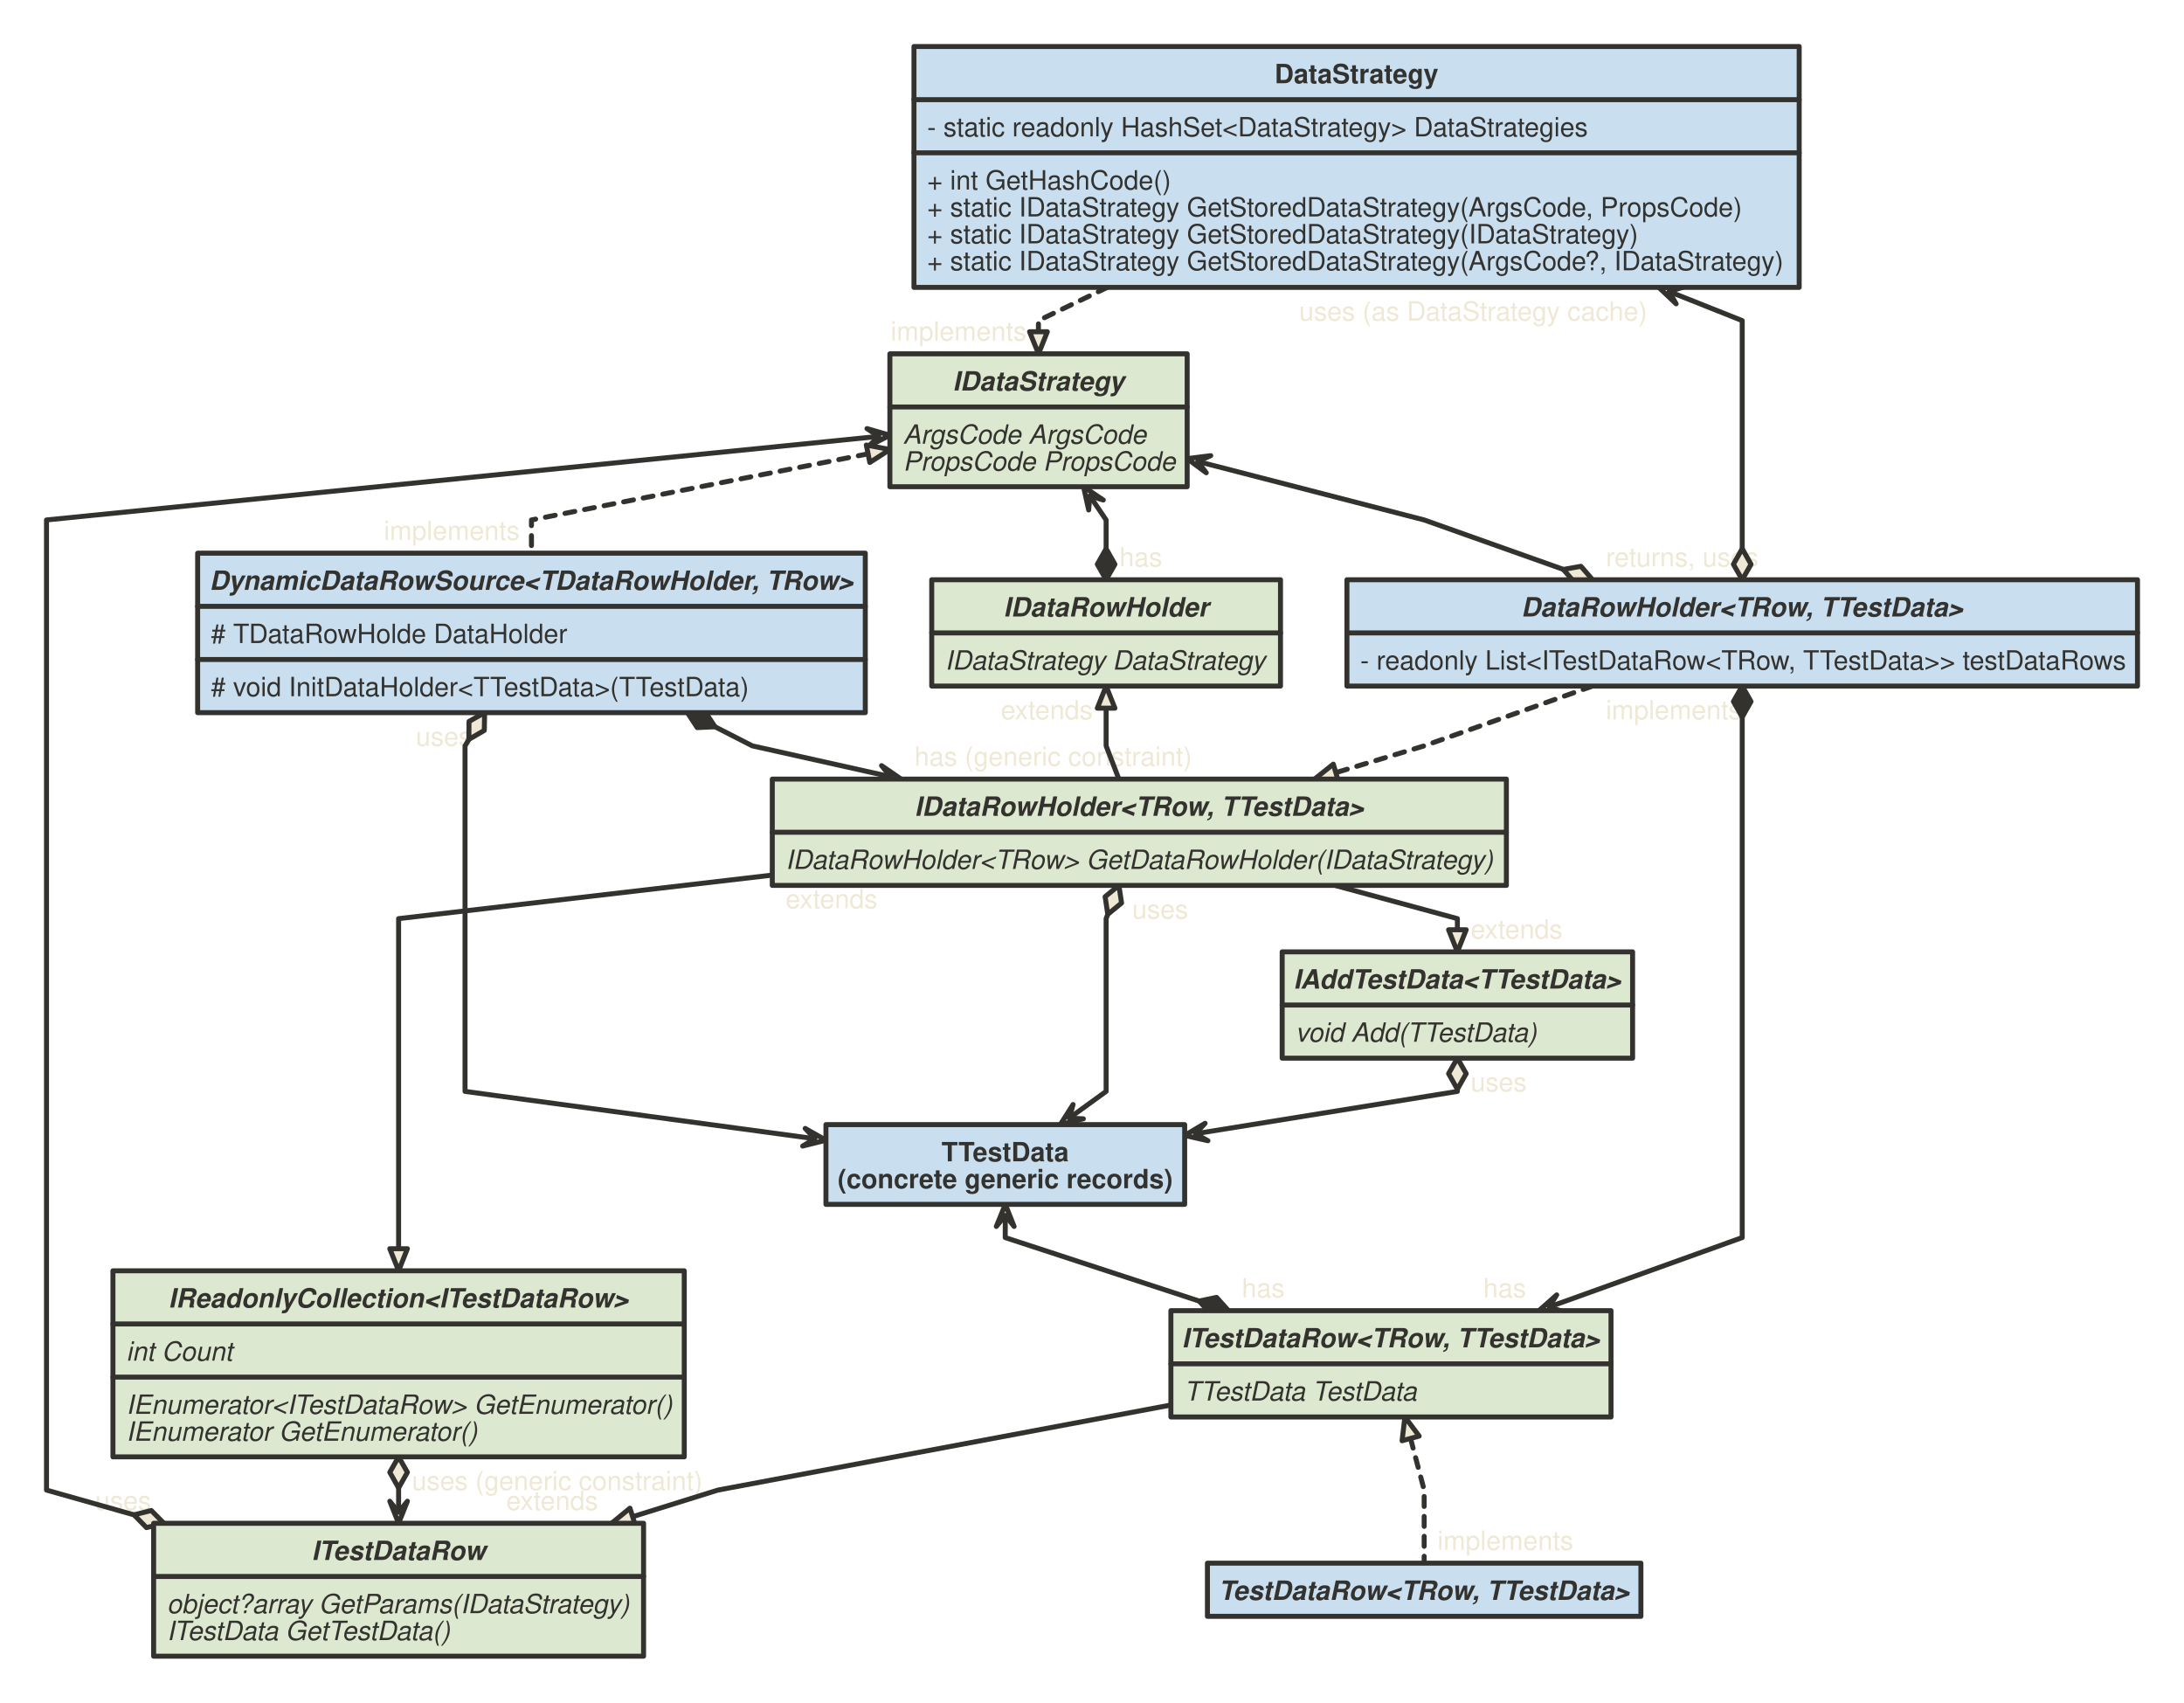
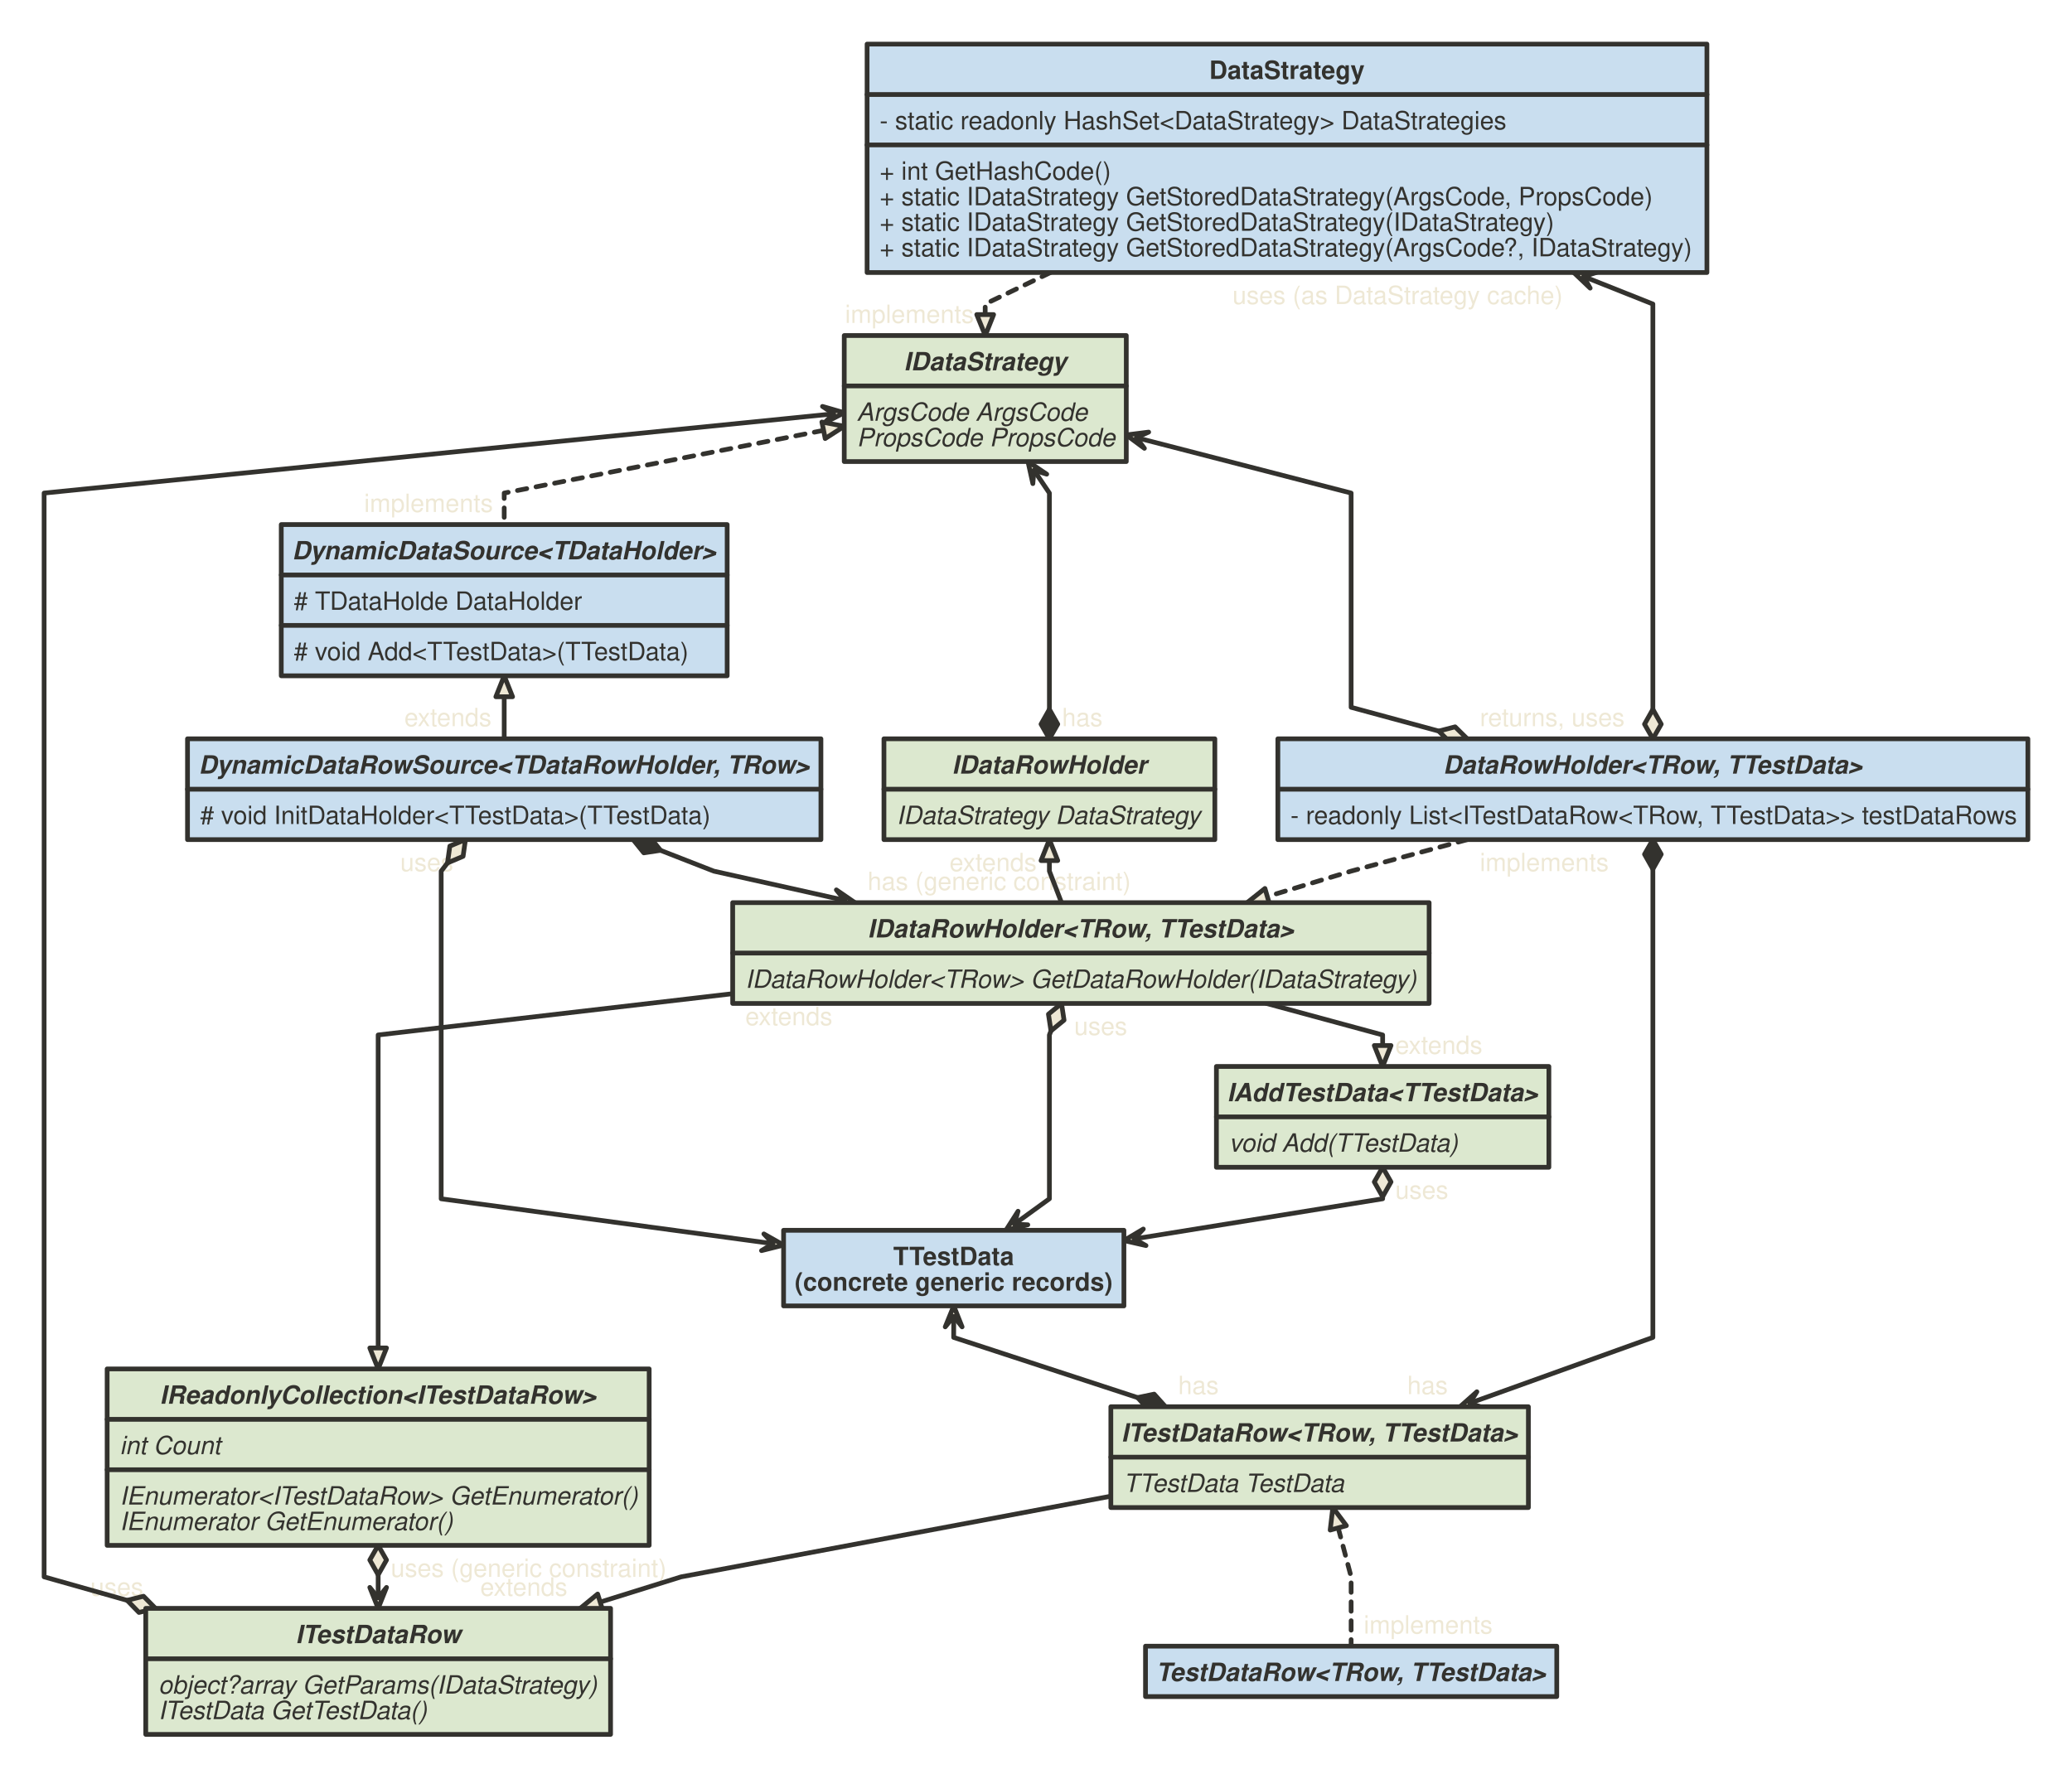
- <svg xmlns="http://www.w3.org/2000/svg" version="1.1" baseProfile="full" width="1315.0" height="1025.0" viewBox="0 0 1315 1025">
+ <svg xmlns="http://www.w3.org/2000/svg" version="1.1" baseProfile="full" width="1315.0" height="1129.0" viewBox="0 0 1315 1129">
  <g stroke-width="1.0" text-align="left" font="12pt Helvetica, Arial, sans-serif" font-size="12pt" font-family="Helvetica" font-weight="normal" font-style="normal">
    <g font-family="Helvetica" font-size="12pt" font-weight="bold" font-style="normal" stroke-width="3.0" stroke-linejoin="round" stroke-linecap="round" stroke="#33322E">
      <g stroke="transparent" fill="transparent">
-         <rect x="0.0" y="0.0" height="1025.0" width="1315.0" stroke="none" />
+         <rect x="0.0" y="0.0" height="1129.0" width="1315.0" stroke="none" />
      </g>
      <g transform="translate(48, 8)" fill="#33322E">
        <g transform="translate(20, 20)" fill="#eee8d5" font-family="Helvetica" font-size="12pt" font-weight="normal" font-style="normal">
-           <text x="898.9" y="313.0" stroke="none">returns, uses</text>
-           <path d="M653.2 249.8 L789.5 285 L873.292 314.754 L873.3 314.8 " fill="none" />
-           <g fill="#eee8d5">
-             <path d="M880.3 322.9 L873.3 314.8 L883.9 312.9 L890.9 321.0 Z" />
+           <text x="871.2" y="433.0" stroke="none">returns, uses</text>
+           <path d="M653.2 249.8 L789.5 285 L789.5 353 L789.5 353 L789.5 421 L789.5 421 L845.14 436.108 L845.1 436.1 " fill="none" />
+           <g fill="#eee8d5">
+             <path d="M852.7 443.7 L845.1 436.1 L855.5 433.4 L863.2 441.0 Z" />
          </g>
          <path d="M661.0 246.3 L653.2 249.8 L658.3 256.6 L646.8 248.1 Z" />
-           <text x="-10.7" y="881.0" stroke="none">uses</text>
-           <path d="M461.1 234.7 L-40 285 L-40 353 L-40 353 L-40 421 L-40 421 L-40 473 L-40 473 L-40 525 L-40 525 L-40 577 L-40 577 L-40 629 L-40 629 L-40 673 L-40 673 L-40 717 L-40 717 L-40 793 L-40 793 L-40 869 L-40 869 L12.705 883.917 L12.7 883.9 " fill="none" />
-           <g fill="#eee8d5">
-             <path d="M20.2 891.6 L12.7 883.9 L23.1 881.3 L30.7 889.0 Z" />
+           <text x="-10.7" y="985.0" stroke="none">uses</text>
+           <path d="M461.1 234.7 L-40 285 L-40 353 L-40 353 L-40 421 L-40 421 L-40 473 L-40 473 L-40 525 L-40 525 L-40 577 L-40 577 L-40 629 L-40 629 L-40 681 L-40 681 L-40 733 L-40 733 L-40 777 L-40 777 L-40 821 L-40 821 L-40 897 L-40 897 L-40 973 L-40 973 L12.705 987.917 L12.7 987.9 " fill="none" />
+           <g fill="#eee8d5">
+             <path d="M20.2 995.6 L12.7 987.9 L23.1 985.3 L30.7 993.0 Z" />
          </g>
          <path d="M455.0 240.6 L461.1 234.7 L454.0 230.0 L467.8 234.0 Z" />
          <text x="468.3" y="177.0" stroke="none">implements</text>
          <g stroke-dasharray="6 6">
            <path d="M598.7 145.0 L557.25 165 L557.25 171.667 L557.3 171.7 " fill="none" />
          </g>
          <path d="M551.9 171.7 L557.3 171.7 L562.6 171.7 L557.3 185.0 Z" />
          <text x="714.2" y="165.0" stroke="none">uses (as DataStrategy cache)</text>
-           <path d="M937.0 147.5 L981 165 L981 225 L981 225 L981 285 L981 285 L981 302.333 L981.0 302.3 " fill="none" />
-           <g fill="#eee8d5">
-             <path d="M975.7 311.7 L981.0 302.3 L986.3 311.7 L981.0 321.0 Z" />
+           <path d="M937.0 147.5 L981 165 L981 225 L981 225 L981 285 L981 285 L981 353 L981 353 L981 421 L981 421 L981 422.333 L981.0 422.3 " fill="none" />
+           <g fill="#eee8d5">
+             <path d="M975.7 431.7 L981.0 422.3 L986.3 431.7 L981.0 441.0 Z" />
          </g>
          <path d="M945.1 145.0 L937.0 147.5 L941.2 154.9 L930.8 145.0 Z" />
-           <text x="482.6" y="433.0" stroke="none">has
+           <text x="482.6" y="537.0" stroke="none">has
					(generic constraint)</text>
-           <path d="M362.5 409.5 L385 421 L468.109 439.548 L468.1 439.5 " fill="none" />
-           <path d="M460.4 443.3 L468.1 439.5 L462.8 432.9 L474.6 441.0 Z" />
+           <path d="M351.2 511.8 L385 525 L468.109 543.548 L468.1 543.5 " fill="none" />
+           <path d="M460.4 547.3 L468.1 543.5 L462.8 536.9 L474.6 545.0 Z" />
          <g fill="#33322E">
-             <path d="M356.6 400.5 L362.5 409.5 L351.8 410.0 L345.9 401.0 Z" />
-           </g>
-           <text x="606.0" y="313.0" stroke="none">has</text>
-           <path d="M588.2 270.5 L598 285 L598 302.333 L598.0 302.3 " fill="none" />
+             <path d="M344.5 503.4 L351.2 511.8 L340.6 513.4 L333.8 505.0 Z" />
+           </g>
+           <text x="606.0" y="433.0" stroke="none">has</text>
+           <path d="M588.2 270.5 L598 285 L598 353 L598 353 L598 421 L598 421 L598 422.333 L598.0 422.3 " fill="none" />
          <g fill="#33322E">
-             <path d="M592.7 311.7 L598.0 302.3 L603.3 311.7 L598.0 321.0 Z" />
+             <path d="M592.7 431.7 L598.0 422.3 L603.3 431.7 L598.0 441.0 Z" />
          </g>
          <path d="M596.3 273.0 L588.2 270.5 L587.5 279.0 L584.4 265.0 Z" />
-           <text x="534.6" y="405.0" stroke="none">extends</text>
-           <path d="M598.0 398.3 L598 421 L605.692 441 L605.7 441.0 " fill="none" />
-           <path d="M603.3 398.3 L598.0 398.3 L592.7 398.3 L598.0 385.0 Z" />
+           <text x="534.6" y="525.0" stroke="none">extends</text>
+           <path d="M598.0 518.3 L598 525 L605.692 545 L605.7 545.0 " fill="none" />
+           <path d="M603.3 518.3 L598.0 518.3 L592.7 518.3 L598.0 505.0 Z" />
          <text x="163.1" y="297.0" stroke="none">implements</text>
          <g stroke-dasharray="6 6">
            <path d="M454.7 245.2 L252 285 L252 305 L252.0 305.0 " fill="none" />
          </g>
          <path d="M455.7 250.4 L454.7 245.2 L453.6 239.9 L467.8 242.6 Z" />
-           <text x="182.4" y="421.0" stroke="none">uses</text>
-           <path d="M214.3 417.1 L212 421 L212 473 L212 473 L212 525 L212 525 L212 577 L212 577 L212 629 L212 629 L422.644 657.496 L422.6 657.5 " fill="none" />
-           <path d="M415.3 661.9 L422.6 657.5 L416.8 651.3 L429.3 658.4 Z" />
-           <g fill="#eee8d5">
-             <path d="M223.6 411.7 L214.3 417.1 L214.4 406.3 L223.8 401.0 Z" />
-           </g>
-           <text x="898.9" y="405.0" stroke="none">implements</text>
+           <text x="188.6" y="433.0" stroke="none">extends</text>
+           <path d="M252.0 414.3 L252 421 L252 441 L252.0 441.0 " fill="none" />
+           <path d="M257.3 414.3 L252.0 414.3 L246.7 414.3 L252.0 401.0 Z" />
+           <text x="186.0" y="525.0" stroke="none">uses</text>
+           <path d="M216.0 519.8 L212 525 L212 577 L212 577 L212 629 L212 629 L212 681 L212 681 L212 733 L212 733 L422.644 761.496 L422.6 761.5 " fill="none" />
+           <path d="M415.3 765.9 L422.6 761.5 L416.8 755.3 L429.3 762.4 Z" />
+           <g fill="#eee8d5">
+             <path d="M225.9 515.6 L216.0 519.8 L217.5 509.1 L227.4 505.0 Z" />
+           </g>
+           <text x="871.2" y="525.0" stroke="none">implements</text>
          <g stroke-dasharray="6 6">
-             <path d="M890.9 385.0 L789.5 421 L736.298 437.131 L736.3 437.1 " fill="none" />
-           </g>
-           <path d="M734.8 432.0 L736.3 437.1 L737.8 442.2 L723.5 441.0 Z" />
-           <text x="405.0" y="518.8" stroke="none">extends</text>
-           <path d="M397.0 498.8 L172 525 L172 577 L172 577 L172 629 L172 629 L172 673 L172 673 L172 717 L172 717 L172 723.667 L172.0 723.7 " fill="none" />
-           <path d="M166.7 723.7 L172.0 723.7 L177.3 723.7 L172.0 737.0 Z" />
-           <text x="180.0" y="869.0" stroke="none">uses (generic constraint)</text>
-           <path d="M172.0 867.7 L172 869 L172 882.333 L172.0 882.3 " fill="none" />
-           <path d="M166.7 875.7 L172.0 882.3 L177.3 875.7 L172.0 889.0 Z" />
-           <g fill="#eee8d5">
-             <path d="M177.3 858.3 L172.0 867.7 L166.7 858.3 L172.0 849.0 Z" />
-           </g>
-           <text x="613.7" y="525.0" stroke="none">uses</text>
-           <path d="M599.0 522.4 L598 525 L598 577 L598 577 L598 629 L598 629 L575.786 645.089 L575.8 645.1 " fill="none" />
-           <path d="M578.1 636.9 L575.8 645.1 L584.3 645.5 L570.4 649.0 Z" />
-           <g fill="#eee8d5">
-             <path d="M607.3 515.6 L599.0 522.4 L597.4 511.8 L605.7 505.0 Z" />
-           </g>
-           <text x="817.5" y="537.0" stroke="none">extends</text>
-           <path d="M735.8 505.0 L809.5 525 L809.5 531.667 L809.5 531.7 " fill="none" />
-           <path d="M804.2 531.7 L809.5 531.7 L814.8 531.7 L809.5 545.0 Z" />
-           <text x="817.5" y="629.0" stroke="none">uses</text>
-           <path d="M809.5 627.7 L809.5 629 L651.831 654.482 L651.8 654.5 " fill="none" />
-           <path d="M657.6 648.2 L651.8 654.5 L659.3 658.7 L645.3 655.5 Z" />
-           <g fill="#eee8d5">
-             <path d="M814.8 618.3 L809.5 627.7 L804.2 618.3 L809.5 609.0 Z" />
-           </g>
-           <text x="797.5" y="905.0" stroke="none">implements</text>
+             <path d="M863.2 505.0 L789.5 525 L736.298 541.131 L736.3 541.1 " fill="none" />
+           </g>
+           <path d="M734.8 536.0 L736.3 541.1 L737.8 546.2 L723.5 545.0 Z" />
+           <text x="405.0" y="622.8" stroke="none">extends</text>
+           <path d="M397.0 602.8 L172 629 L172 681 L172 681 L172 733 L172 733 L172 777 L172 777 L172 821 L172 821 L172 827.667 L172.0 827.7 " fill="none" />
+           <path d="M166.7 827.7 L172.0 827.7 L177.3 827.7 L172.0 841.0 Z" />
+           <text x="180.0" y="973.0" stroke="none">uses (generic constraint)</text>
+           <path d="M172.0 971.7 L172 973 L172 986.333 L172.0 986.3 " fill="none" />
+           <path d="M166.7 979.7 L172.0 986.3 L177.3 979.7 L172.0 993.0 Z" />
+           <g fill="#eee8d5">
+             <path d="M177.3 962.3 L172.0 971.7 L166.7 962.3 L172.0 953.0 Z" />
+           </g>
+           <text x="613.7" y="629.0" stroke="none">uses</text>
+           <path d="M599.0 626.4 L598 629 L598 681 L598 681 L598 733 L598 733 L575.786 749.089 L575.8 749.1 " fill="none" />
+           <path d="M578.1 740.9 L575.8 749.1 L584.3 749.5 L570.4 753.0 Z" />
+           <g fill="#eee8d5">
+             <path d="M607.3 619.6 L599.0 626.4 L597.4 615.8 L605.7 609.0 Z" />
+           </g>
+           <text x="817.5" y="641.0" stroke="none">extends</text>
+           <path d="M735.8 609.0 L809.5 629 L809.5 635.667 L809.5 635.7 " fill="none" />
+           <path d="M804.2 635.7 L809.5 635.7 L814.8 635.7 L809.5 649.0 Z" />
+           <text x="817.5" y="733.0" stroke="none">uses</text>
+           <path d="M809.5 731.7 L809.5 733 L651.831 758.482 L651.8 758.5 " fill="none" />
+           <path d="M657.6 752.2 L651.8 758.5 L659.3 762.7 L645.3 759.5 Z" />
+           <g fill="#eee8d5">
+             <path d="M814.8 722.3 L809.5 731.7 L804.2 722.3 L809.5 713.0 Z" />
+           </g>
+           <text x="797.5" y="1009.0" stroke="none">implements</text>
          <g stroke-dasharray="6 6">
-             <path d="M781.3 837.9 L789.5 869 L789.5 913 L789.5 913.0 " fill="none" />
-           </g>
-           <path d="M786.5 836.5 L781.3 837.9 L776.2 839.3 L777.9 825.0 Z" />
-           <text x="679.7" y="753.0" stroke="none">has</text>
-           <path d="M537.3 703.7 L537.25 717 L653.97 755.195 L654.0 755.2 " fill="none" />
+             <path d="M781.3 941.9 L789.5 973 L789.5 1017 L789.5 1017.0 " fill="none" />
+           </g>
+           <path d="M786.5 940.5 L781.3 941.9 L776.2 943.3 L777.9 929.0 Z" />
+           <text x="679.7" y="857.0" stroke="none">has</text>
+           <path d="M537.3 807.7 L537.25 821 L653.97 859.195 L654.0 859.2 " fill="none" />
          <g fill="#33322E">
-             <path d="M661.2 763.2 L654.0 755.2 L664.5 753.0 L671.7 761.0 Z" />
-           </g>
-           <path d="M542.6 710.3 L537.3 703.7 L531.9 710.3 L537.3 697.0 Z" />
-           <text x="825.1" y="753.0" stroke="none">has</text>
-           <path d="M981.0 403.7 L981 421 L981 473 L981 473 L981 525 L981 525 L981 577 L981 577 L981 629 L981 629 L981 673 L981 673 L981 717 L981 717 L864.827 758.746 L864.8 758.7 " fill="none" />
-           <path d="M869.3 751.5 L864.8 758.7 L872.9 761.5 L858.6 761.0 Z" />
+             <path d="M661.2 867.2 L654.0 859.2 L664.5 857.0 L671.7 865.0 Z" />
+           </g>
+           <path d="M542.6 814.3 L537.3 807.7 L531.9 814.3 L537.3 801.0 Z" />
+           <text x="825.1" y="857.0" stroke="none">has</text>
+           <path d="M981.0 523.7 L981 525 L981 577 L981 577 L981 629 L981 629 L981 681 L981 681 L981 733 L981 733 L981 777 L981 777 L981 821 L981 821 L864.827 862.746 L864.8 862.7 " fill="none" />
+           <path d="M869.3 855.5 L864.8 862.7 L872.9 865.5 L858.6 865.0 Z" />
          <g fill="#33322E">
-             <path d="M986.3 394.3 L981.0 403.7 L975.7 394.3 L981.0 385.0 Z" />
-           </g>
-           <text x="236.8" y="881.0" stroke="none">extends</text>
-           <path d="M637.0 817.8 L364.25 869 L312.895 885.028 L312.9 885.0 " fill="none" />
-           <path d="M311.3 879.9 L312.9 885.0 L314.5 890.1 L300.2 889.0 Z" />
+             <path d="M986.3 514.3 L981.0 523.7 L975.7 514.3 L981.0 505.0 Z" />
+           </g>
+           <text x="236.8" y="985.0" stroke="none">extends</text>
+           <path d="M637.0 921.8 L364.25 973 L312.895 989.028 L312.9 989.0 " fill="none" />
+           <path d="M311.3 983.9 L312.9 989.0 L314.5 994.1 L300.2 993.0 Z" />
          <g data-name="DataStrategy">
            <g fill="#C9DEEF" stroke="#33322E" data-name="DataStrategy">
              <rect x="482.3" y="0.0" height="145.0" width="533.0" data-name="DataStrategy" />
              <path d="M482.3 32.0 L1015.3 32.0" fill="none" data-name="DataStrategy" />
              <path d="M482.3 64.0 L1015.3 64.0" fill="none" data-name="DataStrategy" />
            </g>
            <g transform="translate(482.25, 0)" font-family="Helvetica" font-size="12pt" font-weight="bold" font-style="normal" data-name="DataStrategy" data-compartment="0">
              <g transform="translate(8, 8)" fill="#33322E" text-align="center" data-name="DataStrategy" data-compartment="0">
                <text x="258.5" y="14.1" stroke="none" text-anchor="middle" data-name="DataStrategy" data-compartment="0">DataStrategy</text>
              </g>
            </g>
            <g transform="translate(482.25, 32)" font-family="Helvetica" font-size="12pt" font-weight="normal" font-style="normal" data-name="DataStrategy" data-compartment="1">
              <g transform="translate(8, 8)" fill="#33322E" text-align="left" data-name="DataStrategy" data-compartment="1">
                <text x="0.0" y="14.1" stroke="none" data-name="DataStrategy" data-compartment="1">- static readonly HashSet&lt;DataStrategy&gt; DataStrategies</text>
              </g>
            </g>
            <g transform="translate(482.25, 64)" font-family="Helvetica" font-size="12pt" font-weight="normal" font-style="normal" data-name="DataStrategy" data-compartment="2">
              <g transform="translate(8, 8)" fill="#33322E" text-align="left" data-name="DataStrategy" data-compartment="2">
                <text x="0.0" y="14.1" stroke="none" data-name="DataStrategy" data-compartment="2">+ int GetHashCode()</text>
                <text x="0.0" y="30.3" stroke="none" data-name="DataStrategy" data-compartment="2">+ static IDataStrategy GetStoredDataStrategy(ArgsCode, PropsCode)</text>
                <text x="0.0" y="46.5" stroke="none" data-name="DataStrategy" data-compartment="2">+ static IDataStrategy GetStoredDataStrategy(IDataStrategy)</text>
                <text x="0.0" y="62.7" stroke="none" data-name="DataStrategy" data-compartment="2">+ static IDataStrategy GetStoredDataStrategy(ArgsCode?, IDataStrategy)</text>
              </g>
            </g>
          </g>
          <g data-name="IDataStrategy">
            <g fill="#DCE8CF" stroke="#33322E" data-name="IDataStrategy">
              <rect x="467.8" y="185.0" height="80.0" width="179.0" data-name="IDataStrategy" />
              <path d="M467.8 217.0 L646.8 217.0" fill="none" data-name="IDataStrategy" />
            </g>
            <g transform="translate(467.75, 185)" font-family="Helvetica" font-size="12pt" font-weight="bold" font-style="italic" data-name="IDataStrategy" data-compartment="0">
              <g transform="translate(8, 8)" fill="#33322E" text-align="center" data-name="IDataStrategy" data-compartment="0">
                <text x="81.5" y="14.1" stroke="none" text-anchor="middle" data-name="IDataStrategy" data-compartment="0">IDataStrategy</text>
              </g>
            </g>
            <g transform="translate(467.75, 217)" font-family="Helvetica" font-size="12pt" font-weight="normal" font-style="italic" data-name="IDataStrategy" data-compartment="1">
              <g transform="translate(8, 8)" fill="#33322E" text-align="left" data-name="IDataStrategy" data-compartment="1">
                <text x="0.0" y="14.1" stroke="none" data-name="IDataStrategy" data-compartment="1">ArgsCode ArgsCode</text>
                <text x="0.0" y="30.3" stroke="none" data-name="IDataStrategy" data-compartment="1">PropsCode PropsCode</text>
              </g>
            </g>
          </g>
+           <g data-name="DynamicDataSource&lt;TDataHolder&gt;">
+             <g fill="#C9DEEF" stroke="#33322E" data-name="DynamicDataSource&lt;TDataHolder&gt;">
+               <rect x="110.5" y="305.0" height="96.0" width="283.0" data-name="DynamicDataSource&lt;TDataHolder&gt;" />
+               <path d="M110.5 337.0 L393.5 337.0" fill="none" data-name="DynamicDataSource&lt;TDataHolder&gt;" />
+               <path d="M110.5 369.0 L393.5 369.0" fill="none" data-name="DynamicDataSource&lt;TDataHolder&gt;" />
+             </g>
+             <g transform="translate(110.5, 305)" font-family="Helvetica" font-size="12pt" font-weight="bold" font-style="italic" data-name="DynamicDataSource&lt;TDataHolder&gt;" data-compartment="0">
+               <g transform="translate(8, 8)" fill="#33322E" text-align="center" data-name="DynamicDataSource&lt;TDataHolder&gt;" data-compartment="0">
+                 <text x="133.5" y="14.1" stroke="none" text-anchor="middle" data-name="DynamicDataSource&lt;TDataHolder&gt;" data-compartment="0">DynamicDataSource&lt;TDataHolder&gt;</text>
+               </g>
+             </g>
+             <g transform="translate(110.5, 337)" font-family="Helvetica" font-size="12pt" font-weight="normal" font-style="normal" data-name="DynamicDataSource&lt;TDataHolder&gt;" data-compartment="1">
+               <g transform="translate(8, 8)" fill="#33322E" text-align="left" data-name="DynamicDataSource&lt;TDataHolder&gt;" data-compartment="1">
+                 <text x="0.0" y="14.1" stroke="none" data-name="DynamicDataSource&lt;TDataHolder&gt;" data-compartment="1"># TDataHolde DataHolder</text>
+               </g>
+             </g>
+             <g transform="translate(110.5, 369)" font-family="Helvetica" font-size="12pt" font-weight="normal" font-style="normal" data-name="DynamicDataSource&lt;TDataHolder&gt;" data-compartment="2">
+               <g transform="translate(8, 8)" fill="#33322E" text-align="left" data-name="DynamicDataSource&lt;TDataHolder&gt;" data-compartment="2">
+                 <text x="0.0" y="14.1" stroke="none" data-name="DynamicDataSource&lt;TDataHolder&gt;" data-compartment="2"># void Add&lt;TTestData&gt;(TTestData)</text>
+               </g>
+             </g>
+           </g>
          <g data-name="DynamicDataRowSource&lt;TDataRowHolder, TRow&gt;">
            <g fill="#C9DEEF" stroke="#33322E" data-name="DynamicDataRowSource&lt;TDataRowHolder, TRow&gt;">
-               <rect x="51.0" y="305.0" height="96.0" width="402.0" data-name="DynamicDataRowSource&lt;TDataRowHolder, TRow&gt;" />
-               <path d="M51.0 337.0 L453.0 337.0" fill="none" data-name="DynamicDataRowSource&lt;TDataRowHolder, TRow&gt;" />
-               <path d="M51.0 369.0 L453.0 369.0" fill="none" data-name="DynamicDataRowSource&lt;TDataRowHolder, TRow&gt;" />
-             </g>
-             <g transform="translate(51, 305)" font-family="Helvetica" font-size="12pt" font-weight="bold" font-style="italic" data-name="DynamicDataRowSource&lt;TDataRowHolder, TRow&gt;" data-compartment="0">
+               <rect x="51.0" y="441.0" height="64.0" width="402.0" data-name="DynamicDataRowSource&lt;TDataRowHolder, TRow&gt;" />
+               <path d="M51.0 473.0 L453.0 473.0" fill="none" data-name="DynamicDataRowSource&lt;TDataRowHolder, TRow&gt;" />
+             </g>
+             <g transform="translate(51, 441)" font-family="Helvetica" font-size="12pt" font-weight="bold" font-style="italic" data-name="DynamicDataRowSource&lt;TDataRowHolder, TRow&gt;" data-compartment="0">
              <g transform="translate(8, 8)" fill="#33322E" text-align="center" data-name="DynamicDataRowSource&lt;TDataRowHolder, TRow&gt;" data-compartment="0">
                <text x="193.0" y="14.1" stroke="none" text-anchor="middle" data-name="DynamicDataRowSource&lt;TDataRowHolder, TRow&gt;" data-compartment="0">DynamicDataRowSource&lt;TDataRowHolder, TRow&gt;</text>
              </g>
            </g>
-             <g transform="translate(51, 337)" font-family="Helvetica" font-size="12pt" font-weight="normal" font-style="normal" data-name="DynamicDataRowSource&lt;TDataRowHolder, TRow&gt;" data-compartment="1">
+             <g transform="translate(51, 473)" font-family="Helvetica" font-size="12pt" font-weight="normal" font-style="normal" data-name="DynamicDataRowSource&lt;TDataRowHolder, TRow&gt;" data-compartment="1">
              <g transform="translate(8, 8)" fill="#33322E" text-align="left" data-name="DynamicDataRowSource&lt;TDataRowHolder, TRow&gt;" data-compartment="1">
-                 <text x="0.0" y="14.1" stroke="none" data-name="DynamicDataRowSource&lt;TDataRowHolder, TRow&gt;" data-compartment="1"># TDataRowHolde DataHolder</text>
-               </g>
-             </g>
-             <g transform="translate(51, 369)" font-family="Helvetica" font-size="12pt" font-weight="normal" font-style="normal" data-name="DynamicDataRowSource&lt;TDataRowHolder, TRow&gt;" data-compartment="2">
-               <g transform="translate(8, 8)" fill="#33322E" text-align="left" data-name="DynamicDataRowSource&lt;TDataRowHolder, TRow&gt;" data-compartment="2">
-                 <text x="0.0" y="14.1" stroke="none" data-name="DynamicDataRowSource&lt;TDataRowHolder, TRow&gt;" data-compartment="2"># void InitDataHolder&lt;TTestData&gt;(TTestData)</text>
+                 <text x="0.0" y="14.1" stroke="none" data-name="DynamicDataRowSource&lt;TDataRowHolder, TRow&gt;" data-compartment="1"># void InitDataHolder&lt;TTestData&gt;(TTestData)</text>
              </g>
            </g>
          </g>
          <g data-name="IAddTestData&lt;TTestData&gt;">
            <g fill="#DCE8CF" stroke="#33322E" data-name="IAddTestData&lt;TTestData&gt;">
-               <rect x="704.0" y="545.0" height="64.0" width="211.0" data-name="IAddTestData&lt;TTestData&gt;" />
-               <path d="M704.0 577.0 L915.0 577.0" fill="none" data-name="IAddTestData&lt;TTestData&gt;" />
-             </g>
-             <g transform="translate(704, 545)" font-family="Helvetica" font-size="12pt" font-weight="bold" font-style="italic" data-name="IAddTestData&lt;TTestData&gt;" data-compartment="0">
+               <rect x="704.0" y="649.0" height="64.0" width="211.0" data-name="IAddTestData&lt;TTestData&gt;" />
+               <path d="M704.0 681.0 L915.0 681.0" fill="none" data-name="IAddTestData&lt;TTestData&gt;" />
+             </g>
+             <g transform="translate(704, 649)" font-family="Helvetica" font-size="12pt" font-weight="bold" font-style="italic" data-name="IAddTestData&lt;TTestData&gt;" data-compartment="0">
              <g transform="translate(8, 8)" fill="#33322E" text-align="center" data-name="IAddTestData&lt;TTestData&gt;" data-compartment="0">
                <text x="97.5" y="14.1" stroke="none" text-anchor="middle" data-name="IAddTestData&lt;TTestData&gt;" data-compartment="0">IAddTestData&lt;TTestData&gt;</text>
              </g>
            </g>
-             <g transform="translate(704, 577)" font-family="Helvetica" font-size="12pt" font-weight="normal" font-style="italic" data-name="IAddTestData&lt;TTestData&gt;" data-compartment="1">
+             <g transform="translate(704, 681)" font-family="Helvetica" font-size="12pt" font-weight="normal" font-style="italic" data-name="IAddTestData&lt;TTestData&gt;" data-compartment="1">
              <g transform="translate(8, 8)" fill="#33322E" text-align="left" data-name="IAddTestData&lt;TTestData&gt;" data-compartment="1">
                <text x="0.0" y="14.1" stroke="none" data-name="IAddTestData&lt;TTestData&gt;" data-compartment="1">void Add(TTestData)</text>
              </g>
            </g>
          </g>
          <g data-name="IDataRowHolder">
            <g fill="#DCE8CF" stroke="#33322E" data-name="IDataRowHolder">
-               <rect x="493.0" y="321.0" height="64.0" width="210.0" data-name="IDataRowHolder" />
-               <path d="M493.0 353.0 L703.0 353.0" fill="none" data-name="IDataRowHolder" />
-             </g>
-             <g transform="translate(493, 321)" font-family="Helvetica" font-size="12pt" font-weight="bold" font-style="italic" data-name="IDataRowHolder" data-compartment="0">
+               <rect x="493.0" y="441.0" height="64.0" width="210.0" data-name="IDataRowHolder" />
+               <path d="M493.0 473.0 L703.0 473.0" fill="none" data-name="IDataRowHolder" />
+             </g>
+             <g transform="translate(493, 441)" font-family="Helvetica" font-size="12pt" font-weight="bold" font-style="italic" data-name="IDataRowHolder" data-compartment="0">
              <g transform="translate(8, 8)" fill="#33322E" text-align="center" data-name="IDataRowHolder" data-compartment="0">
                <text x="97.0" y="14.1" stroke="none" text-anchor="middle" data-name="IDataRowHolder" data-compartment="0">IDataRowHolder</text>
              </g>
            </g>
-             <g transform="translate(493, 353)" font-family="Helvetica" font-size="12pt" font-weight="normal" font-style="italic" data-name="IDataRowHolder" data-compartment="1">
+             <g transform="translate(493, 473)" font-family="Helvetica" font-size="12pt" font-weight="normal" font-style="italic" data-name="IDataRowHolder" data-compartment="1">
              <g transform="translate(8, 8)" fill="#33322E" text-align="left" data-name="IDataRowHolder" data-compartment="1">
                <text x="0.0" y="14.1" stroke="none" data-name="IDataRowHolder" data-compartment="1">IDataStrategy DataStrategy</text>
              </g>
            </g>
          </g>
          <g data-name="IDataRowHolder&lt;TRow, TTestData&gt;">
            <g fill="#DCE8CF" stroke="#33322E" data-name="IDataRowHolder&lt;TRow, TTestData&gt;">
-               <rect x="397.0" y="441.0" height="64.0" width="442.0" data-name="IDataRowHolder&lt;TRow, TTestData&gt;" />
-               <path d="M397.0 473.0 L839.0 473.0" fill="none" data-name="IDataRowHolder&lt;TRow, TTestData&gt;" />
-             </g>
-             <g transform="translate(397, 441)" font-family="Helvetica" font-size="12pt" font-weight="bold" font-style="italic" data-name="IDataRowHolder&lt;TRow, TTestData&gt;" data-compartment="0">
+               <rect x="397.0" y="545.0" height="64.0" width="442.0" data-name="IDataRowHolder&lt;TRow, TTestData&gt;" />
+               <path d="M397.0 577.0 L839.0 577.0" fill="none" data-name="IDataRowHolder&lt;TRow, TTestData&gt;" />
+             </g>
+             <g transform="translate(397, 545)" font-family="Helvetica" font-size="12pt" font-weight="bold" font-style="italic" data-name="IDataRowHolder&lt;TRow, TTestData&gt;" data-compartment="0">
              <g transform="translate(8, 8)" fill="#33322E" text-align="center" data-name="IDataRowHolder&lt;TRow, TTestData&gt;" data-compartment="0">
                <text x="213.0" y="14.1" stroke="none" text-anchor="middle" data-name="IDataRowHolder&lt;TRow, TTestData&gt;" data-compartment="0">IDataRowHolder&lt;TRow, TTestData&gt;</text>
              </g>
            </g>
-             <g transform="translate(397, 473)" font-family="Helvetica" font-size="12pt" font-weight="normal" font-style="italic" data-name="IDataRowHolder&lt;TRow, TTestData&gt;" data-compartment="1">
+             <g transform="translate(397, 577)" font-family="Helvetica" font-size="12pt" font-weight="normal" font-style="italic" data-name="IDataRowHolder&lt;TRow, TTestData&gt;" data-compartment="1">
              <g transform="translate(8, 8)" fill="#33322E" text-align="left" data-name="IDataRowHolder&lt;TRow, TTestData&gt;" data-compartment="1">
                <text x="0.0" y="14.1" stroke="none" data-name="IDataRowHolder&lt;TRow, TTestData&gt;" data-compartment="1">IDataRowHolder&lt;TRow&gt; GetDataRowHolder(IDataStrategy)</text>
              </g>
            </g>
          </g>
          <g data-name="DataRowHolder&lt;TRow, TTestData&gt;">
            <g fill="#C9DEEF" stroke="#33322E" data-name="DataRowHolder&lt;TRow, TTestData&gt;">
-               <rect x="743.0" y="321.0" height="64.0" width="476.0" data-name="DataRowHolder&lt;TRow, TTestData&gt;" />
-               <path d="M743.0 353.0 L1219.0 353.0" fill="none" data-name="DataRowHolder&lt;TRow, TTestData&gt;" />
-             </g>
-             <g transform="translate(743, 321)" font-family="Helvetica" font-size="12pt" font-weight="bold" font-style="italic" data-name="DataRowHolder&lt;TRow, TTestData&gt;" data-compartment="0">
+               <rect x="743.0" y="441.0" height="64.0" width="476.0" data-name="DataRowHolder&lt;TRow, TTestData&gt;" />
+               <path d="M743.0 473.0 L1219.0 473.0" fill="none" data-name="DataRowHolder&lt;TRow, TTestData&gt;" />
+             </g>
+             <g transform="translate(743, 441)" font-family="Helvetica" font-size="12pt" font-weight="bold" font-style="italic" data-name="DataRowHolder&lt;TRow, TTestData&gt;" data-compartment="0">
              <g transform="translate(8, 8)" fill="#33322E" text-align="center" data-name="DataRowHolder&lt;TRow, TTestData&gt;" data-compartment="0">
                <text x="230.0" y="14.1" stroke="none" text-anchor="middle" data-name="DataRowHolder&lt;TRow, TTestData&gt;" data-compartment="0">DataRowHolder&lt;TRow, TTestData&gt;</text>
              </g>
            </g>
-             <g transform="translate(743, 353)" font-family="Helvetica" font-size="12pt" font-weight="normal" font-style="normal" data-name="DataRowHolder&lt;TRow, TTestData&gt;" data-compartment="1">
+             <g transform="translate(743, 473)" font-family="Helvetica" font-size="12pt" font-weight="normal" font-style="normal" data-name="DataRowHolder&lt;TRow, TTestData&gt;" data-compartment="1">
              <g transform="translate(8, 8)" fill="#33322E" text-align="left" data-name="DataRowHolder&lt;TRow, TTestData&gt;" data-compartment="1">
                <text x="0.0" y="14.1" stroke="none" data-name="DataRowHolder&lt;TRow, TTestData&gt;" data-compartment="1">- readonly List&lt;ITestDataRow&lt;TRow, TTestData&gt;&gt; testDataRows</text>
              </g>
            </g>
          </g>
          <g data-name="ITestDataRow&lt;TRow, TTestData&gt;">
            <g fill="#DCE8CF" stroke="#33322E" data-name="ITestDataRow&lt;TRow, TTestData&gt;">
-               <rect x="637.0" y="761.0" height="64.0" width="265.0" data-name="ITestDataRow&lt;TRow, TTestData&gt;" />
-               <path d="M637.0 793.0 L902.0 793.0" fill="none" data-name="ITestDataRow&lt;TRow, TTestData&gt;" />
-             </g>
-             <g transform="translate(637, 761)" font-family="Helvetica" font-size="12pt" font-weight="bold" font-style="italic" data-name="ITestDataRow&lt;TRow, TTestData&gt;" data-compartment="0">
+               <rect x="637.0" y="865.0" height="64.0" width="265.0" data-name="ITestDataRow&lt;TRow, TTestData&gt;" />
+               <path d="M637.0 897.0 L902.0 897.0" fill="none" data-name="ITestDataRow&lt;TRow, TTestData&gt;" />
+             </g>
+             <g transform="translate(637, 865)" font-family="Helvetica" font-size="12pt" font-weight="bold" font-style="italic" data-name="ITestDataRow&lt;TRow, TTestData&gt;" data-compartment="0">
              <g transform="translate(8, 8)" fill="#33322E" text-align="center" data-name="ITestDataRow&lt;TRow, TTestData&gt;" data-compartment="0">
                <text x="124.5" y="14.1" stroke="none" text-anchor="middle" data-name="ITestDataRow&lt;TRow, TTestData&gt;" data-compartment="0">ITestDataRow&lt;TRow, TTestData&gt;</text>
              </g>
            </g>
-             <g transform="translate(637, 793)" font-family="Helvetica" font-size="12pt" font-weight="normal" font-style="italic" data-name="ITestDataRow&lt;TRow, TTestData&gt;" data-compartment="1">
+             <g transform="translate(637, 897)" font-family="Helvetica" font-size="12pt" font-weight="normal" font-style="italic" data-name="ITestDataRow&lt;TRow, TTestData&gt;" data-compartment="1">
              <g transform="translate(8, 8)" fill="#33322E" text-align="left" data-name="ITestDataRow&lt;TRow, TTestData&gt;" data-compartment="1">
                <text x="0.0" y="14.1" stroke="none" data-name="ITestDataRow&lt;TRow, TTestData&gt;" data-compartment="1">TTestData TestData</text>
              </g>
            </g>
          </g>
          <g data-name="TestDataRow&lt;TRow, TTestData&gt;">
            <g fill="#C9DEEF" stroke="#33322E" data-name="TestDataRow&lt;TRow, TTestData&gt;">
-               <rect x="659.0" y="913.0" height="32.0" width="261.0" data-name="TestDataRow&lt;TRow, TTestData&gt;" />
-             </g>
-             <g transform="translate(659, 913)" font-family="Helvetica" font-size="12pt" font-weight="bold" font-style="italic" data-name="TestDataRow&lt;TRow, TTestData&gt;" data-compartment="0">
+               <rect x="659.0" y="1017.0" height="32.0" width="261.0" data-name="TestDataRow&lt;TRow, TTestData&gt;" />
+             </g>
+             <g transform="translate(659, 1017)" font-family="Helvetica" font-size="12pt" font-weight="bold" font-style="italic" data-name="TestDataRow&lt;TRow, TTestData&gt;" data-compartment="0">
              <g transform="translate(8, 8)" fill="#33322E" text-align="center" data-name="TestDataRow&lt;TRow, TTestData&gt;" data-compartment="0">
                <text x="122.5" y="14.1" stroke="none" text-anchor="middle" data-name="TestDataRow&lt;TRow, TTestData&gt;" data-compartment="0">TestDataRow&lt;TRow, TTestData&gt;</text>
              </g>
            </g>
          </g>
          <g data-name="TTestData">
            <g fill="#C9DEEF" stroke="#33322E" data-name="TTestData">
-               <rect x="429.3" y="649.0" height="48.0" width="216.0" data-name="TTestData" />
-             </g>
-             <g transform="translate(429.25, 649)" font-family="Helvetica" font-size="12pt" font-weight="bold" font-style="normal" data-name="TTestData" data-compartment="0">
+               <rect x="429.3" y="753.0" height="48.0" width="216.0" data-name="TTestData" />
+             </g>
+             <g transform="translate(429.25, 753)" font-family="Helvetica" font-size="12pt" font-weight="bold" font-style="normal" data-name="TTestData" data-compartment="0">
              <g transform="translate(8, 8)" fill="#33322E" text-align="center" data-name="TTestData" data-compartment="0">
                <text x="100.0" y="14.1" stroke="none" text-anchor="middle" data-name="TTestData" data-compartment="0">TTestData</text>
                <text x="100.0" y="30.3" stroke="none" text-anchor="middle" data-name="TTestData" data-compartment="0">(concrete generic records)</text>
              </g>
            </g>
          </g>
          <g data-name="IReadonlyCollection&lt;ITestDataRow&gt;">
            <g fill="#DCE8CF" stroke="#33322E" data-name="IReadonlyCollection&lt;ITestDataRow&gt;">
-               <rect x="0.0" y="737.0" height="112.0" width="344.0" data-name="IReadonlyCollection&lt;ITestDataRow&gt;" />
-               <path d="M0.0 769.0 L344.0 769.0" fill="none" data-name="IReadonlyCollection&lt;ITestDataRow&gt;" />
-               <path d="M0.0 801.0 L344.0 801.0" fill="none" data-name="IReadonlyCollection&lt;ITestDataRow&gt;" />
-             </g>
-             <g transform="translate(0, 737)" font-family="Helvetica" font-size="12pt" font-weight="bold" font-style="italic" data-name="IReadonlyCollection&lt;ITestDataRow&gt;" data-compartment="0">
+               <rect x="0.0" y="841.0" height="112.0" width="344.0" data-name="IReadonlyCollection&lt;ITestDataRow&gt;" />
+               <path d="M0.0 873.0 L344.0 873.0" fill="none" data-name="IReadonlyCollection&lt;ITestDataRow&gt;" />
+               <path d="M0.0 905.0 L344.0 905.0" fill="none" data-name="IReadonlyCollection&lt;ITestDataRow&gt;" />
+             </g>
+             <g transform="translate(0, 841)" font-family="Helvetica" font-size="12pt" font-weight="bold" font-style="italic" data-name="IReadonlyCollection&lt;ITestDataRow&gt;" data-compartment="0">
              <g transform="translate(8, 8)" fill="#33322E" text-align="center" data-name="IReadonlyCollection&lt;ITestDataRow&gt;" data-compartment="0">
                <text x="164.0" y="14.1" stroke="none" text-anchor="middle" data-name="IReadonlyCollection&lt;ITestDataRow&gt;" data-compartment="0">IReadonlyCollection&lt;ITestDataRow&gt;</text>
              </g>
            </g>
-             <g transform="translate(0, 769)" font-family="Helvetica" font-size="12pt" font-weight="normal" font-style="italic" data-name="IReadonlyCollection&lt;ITestDataRow&gt;" data-compartment="1">
+             <g transform="translate(0, 873)" font-family="Helvetica" font-size="12pt" font-weight="normal" font-style="italic" data-name="IReadonlyCollection&lt;ITestDataRow&gt;" data-compartment="1">
              <g transform="translate(8, 8)" fill="#33322E" text-align="left" data-name="IReadonlyCollection&lt;ITestDataRow&gt;" data-compartment="1">
                <text x="0.0" y="14.1" stroke="none" data-name="IReadonlyCollection&lt;ITestDataRow&gt;" data-compartment="1">int Count</text>
              </g>
            </g>
-             <g transform="translate(0, 801)" font-family="Helvetica" font-size="12pt" font-weight="normal" font-style="italic" data-name="IReadonlyCollection&lt;ITestDataRow&gt;" data-compartment="2">
+             <g transform="translate(0, 905)" font-family="Helvetica" font-size="12pt" font-weight="normal" font-style="italic" data-name="IReadonlyCollection&lt;ITestDataRow&gt;" data-compartment="2">
              <g transform="translate(8, 8)" fill="#33322E" text-align="left" data-name="IReadonlyCollection&lt;ITestDataRow&gt;" data-compartment="2">
                <text x="0.0" y="14.1" stroke="none" data-name="IReadonlyCollection&lt;ITestDataRow&gt;" data-compartment="2">IEnumerator&lt;ITestDataRow&gt; GetEnumerator()</text>
                <text x="0.0" y="30.3" stroke="none" data-name="IReadonlyCollection&lt;ITestDataRow&gt;" data-compartment="2">IEnumerator GetEnumerator()</text>
              </g>
            </g>
          </g>
          <g data-name="ITestDataRow">
            <g fill="#DCE8CF" stroke="#33322E" data-name="ITestDataRow">
-               <rect x="24.5" y="889.0" height="80.0" width="295.0" data-name="ITestDataRow" />
-               <path d="M24.5 921.0 L319.5 921.0" fill="none" data-name="ITestDataRow" />
-             </g>
-             <g transform="translate(24.5, 889)" font-family="Helvetica" font-size="12pt" font-weight="bold" font-style="italic" data-name="ITestDataRow" data-compartment="0">
+               <rect x="24.5" y="993.0" height="80.0" width="295.0" data-name="ITestDataRow" />
+               <path d="M24.5 1025.0 L319.5 1025.0" fill="none" data-name="ITestDataRow" />
+             </g>
+             <g transform="translate(24.5, 993)" font-family="Helvetica" font-size="12pt" font-weight="bold" font-style="italic" data-name="ITestDataRow" data-compartment="0">
              <g transform="translate(8, 8)" fill="#33322E" text-align="center" data-name="ITestDataRow" data-compartment="0">
                <text x="139.5" y="14.1" stroke="none" text-anchor="middle" data-name="ITestDataRow" data-compartment="0">ITestDataRow</text>
              </g>
            </g>
-             <g transform="translate(24.5, 921)" font-family="Helvetica" font-size="12pt" font-weight="normal" font-style="italic" data-name="ITestDataRow" data-compartment="1">
+             <g transform="translate(24.5, 1025)" font-family="Helvetica" font-size="12pt" font-weight="normal" font-style="italic" data-name="ITestDataRow" data-compartment="1">
              <g transform="translate(8, 8)" fill="#33322E" text-align="left" data-name="ITestDataRow" data-compartment="1">
                <text x="0.0" y="14.1" stroke="none" data-name="ITestDataRow" data-compartment="1">object?array GetParams(IDataStrategy)</text>
                <text x="0.0" y="30.3" stroke="none" data-name="ITestDataRow" data-compartment="1">ITestData GetTestData()</text>
              </g>
            </g>
          </g>
        </g>
      </g>
    </g>
  </g>
</svg>
